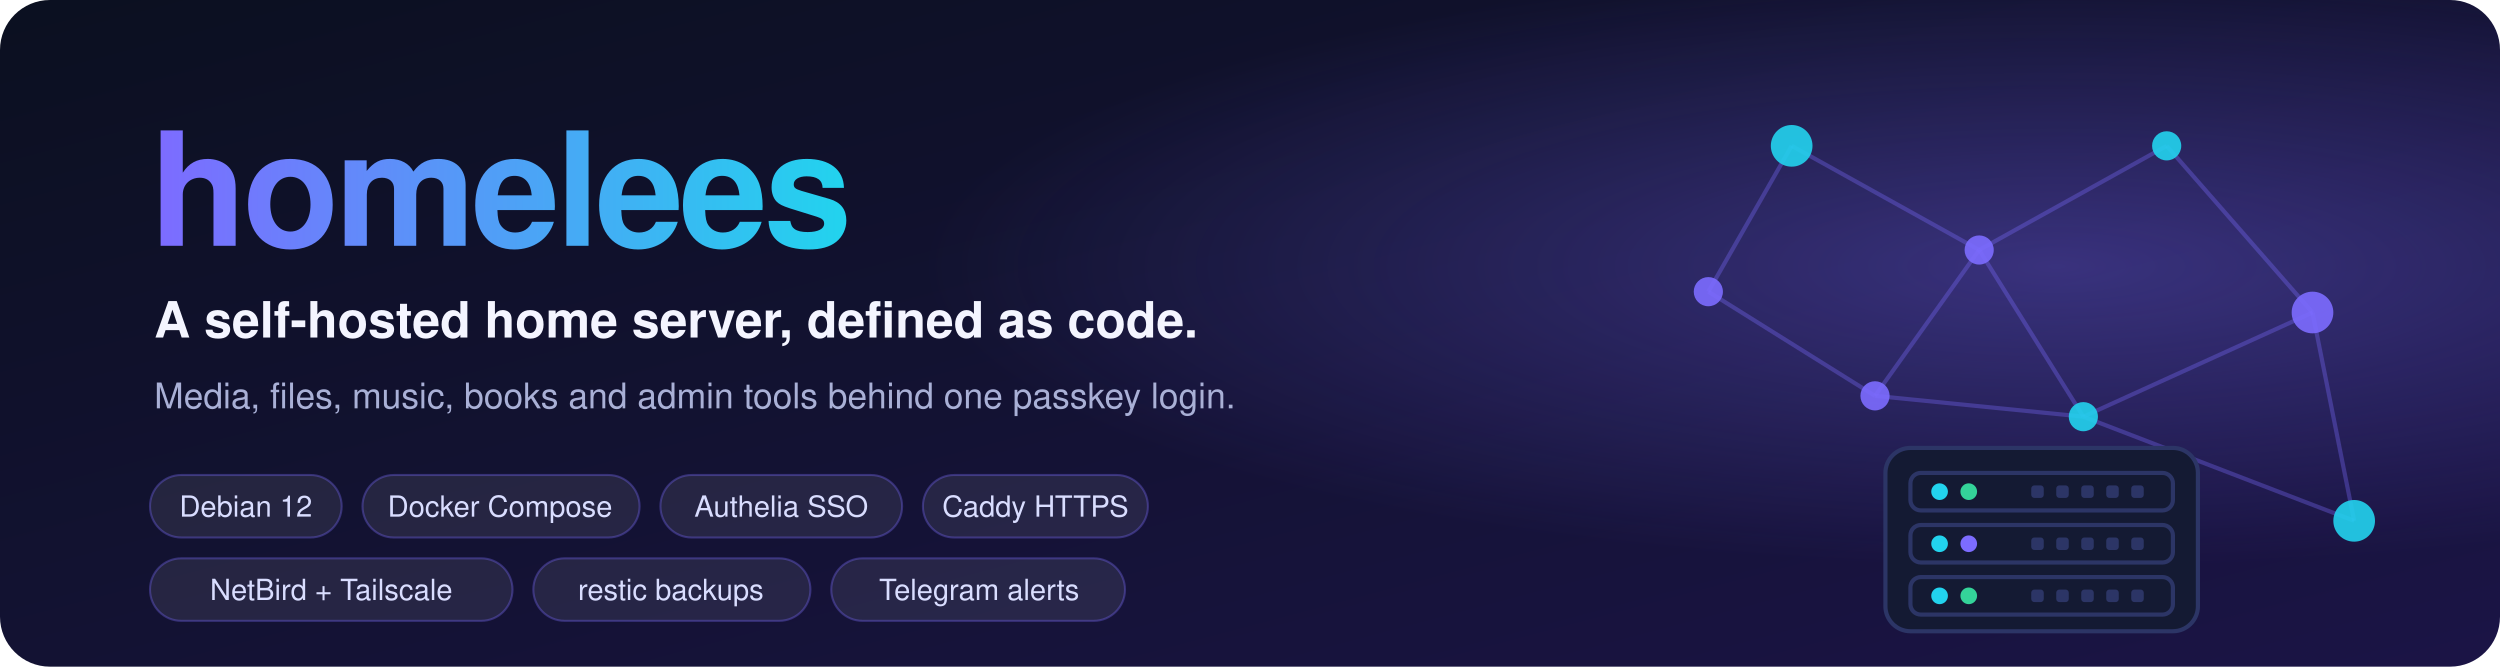
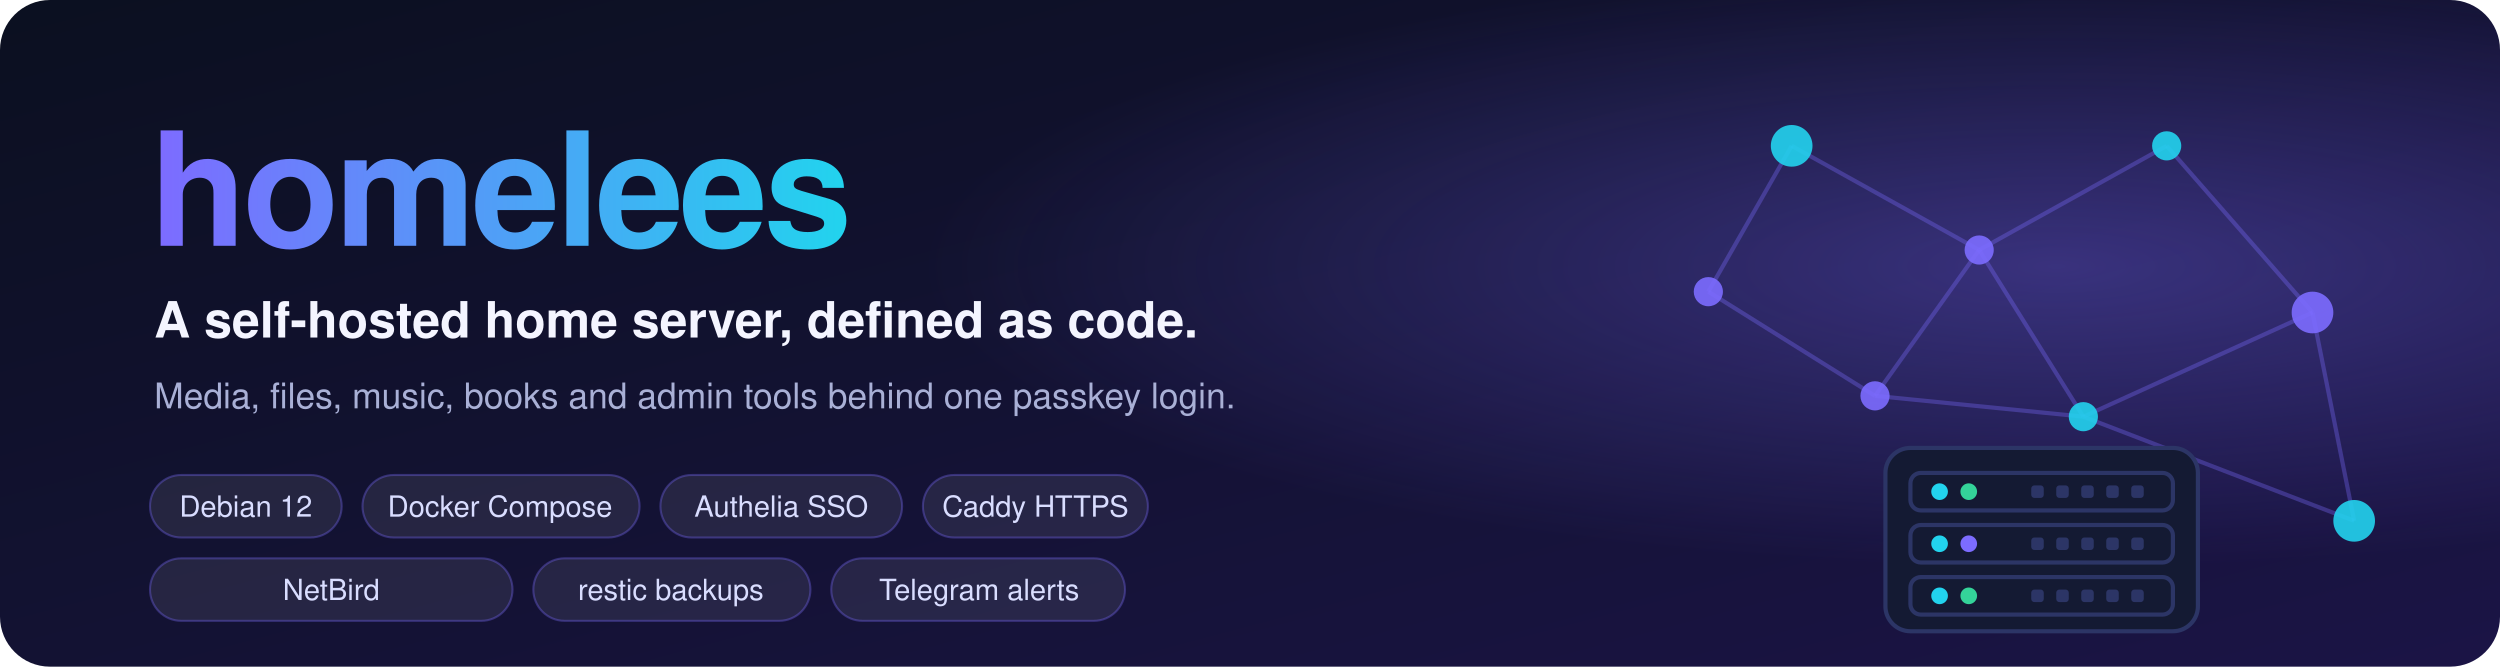
<svg xmlns="http://www.w3.org/2000/svg" width="1200" height="320" viewBox="0 0 1200 320" font-family="-apple-system,BlinkMacSystemFont,'Segoe UI',Helvetica,Arial,sans-serif">
  <defs>
    <linearGradient id="bg" x1="0" y1="0" x2="1" y2="1">
      <stop offset="0" stop-color="#0b1020" />
      <stop offset="1" stop-color="#1b1446" />
    </linearGradient>
    <linearGradient id="t" x1="0" y1="0" x2="1" y2="0">
      <stop offset="0" stop-color="#7c6cff" />
      <stop offset="1" stop-color="#22d3ee" />
    </linearGradient>
    <radialGradient id="glow" cx="0.82" cy="0.4" r="0.45">
      <stop offset="0" stop-color="#7c6cff" stop-opacity="0.35" />
      <stop offset="1" stop-color="#7c6cff" stop-opacity="0" />
    </radialGradient>
  </defs>
  <rect width="1200" height="320" rx="24" fill="url(#bg)" />
  <rect width="1200" height="320" rx="24" fill="url(#glow)" />
  <line x1="860" y1="70" x2="950" y2="120" stroke="#7c6cff55" stroke-width="2" />
  <line x1="950" y1="120" x2="1040" y2="70" stroke="#7c6cff55" stroke-width="2" />
  <line x1="1040" y1="70" x2="1110" y2="150" stroke="#7c6cff55" stroke-width="2" />
  <line x1="950" y1="120" x2="1000" y2="200" stroke="#7c6cff55" stroke-width="2" />
  <line x1="1000" y1="200" x2="1110" y2="150" stroke="#7c6cff55" stroke-width="2" />
  <line x1="1000" y1="200" x2="900" y2="190" stroke="#7c6cff55" stroke-width="2" />
  <line x1="900" y1="190" x2="820" y2="140" stroke="#7c6cff55" stroke-width="2" />
  <line x1="820" y1="140" x2="860" y2="70" stroke="#7c6cff55" stroke-width="2" />
  <line x1="1110" y1="150" x2="1130" y2="250" stroke="#7c6cff55" stroke-width="2" />
  <line x1="1000" y1="200" x2="1130" y2="250" stroke="#7c6cff55" stroke-width="2" />
  <line x1="900" y1="190" x2="950" y2="120" stroke="#7c6cff55" stroke-width="2" />
  <circle cx="860" cy="70" r="10" fill="#22d3ee" opacity="0.9" />
  <circle cx="950" cy="120" r="7" fill="#7c6cff" opacity="0.9" />
  <circle cx="1040" cy="70" r="7" fill="#22d3ee" opacity="0.9" />
  <circle cx="1110" cy="150" r="10" fill="#7c6cff" opacity="0.9" />
  <circle cx="1000" cy="200" r="7" fill="#22d3ee" opacity="0.9" />
  <circle cx="900" cy="190" r="7" fill="#7c6cff" opacity="0.9" />
  <circle cx="1130" cy="250" r="10" fill="#22d3ee" opacity="0.9" />
  <circle cx="820" cy="140" r="7" fill="#7c6cff" opacity="0.9" />
  <g transform="translate(905,215)">
    <rect width="150" height="88" rx="12" fill="#141a33" stroke="#2c3566" stroke-width="2" />
    <rect x="12" y="12" width="126" height="18" rx="5" fill="none" stroke="#2c3566" stroke-width="2" />
    <circle cx="26" cy="21" r="4" fill="#22d3ee" />
    <circle cx="40" cy="21" r="4" fill="#34d399" />
    <rect x="70" y="18" width="6" height="6" rx="1.5" fill="#2c3566" />
    <rect x="82" y="18" width="6" height="6" rx="1.5" fill="#2c3566" />
    <rect x="94" y="18" width="6" height="6" rx="1.5" fill="#2c3566" />
    <rect x="106" y="18" width="6" height="6" rx="1.5" fill="#2c3566" />
    <rect x="118" y="18" width="6" height="6" rx="1.5" fill="#2c3566" />
    <rect x="12" y="37" width="126" height="18" rx="5" fill="none" stroke="#2c3566" stroke-width="2" />
    <circle cx="26" cy="46" r="4" fill="#22d3ee" />
    <circle cx="40" cy="46" r="4" fill="#7c6cff" />
    <rect x="70" y="43" width="6" height="6" rx="1.5" fill="#2c3566" />
    <rect x="82" y="43" width="6" height="6" rx="1.5" fill="#2c3566" />
    <rect x="94" y="43" width="6" height="6" rx="1.5" fill="#2c3566" />
    <rect x="106" y="43" width="6" height="6" rx="1.5" fill="#2c3566" />
    <rect x="118" y="43" width="6" height="6" rx="1.5" fill="#2c3566" />
    <rect x="12" y="62" width="126" height="18" rx="5" fill="none" stroke="#2c3566" stroke-width="2" />
    <circle cx="26" cy="71" r="4" fill="#22d3ee" />
    <circle cx="40" cy="71" r="4" fill="#34d399" />
    <rect x="70" y="68" width="6" height="6" rx="1.5" fill="#2c3566" />
    <rect x="82" y="68" width="6" height="6" rx="1.5" fill="#2c3566" />
    <rect x="94" y="68" width="6" height="6" rx="1.5" fill="#2c3566" />
    <rect x="106" y="68" width="6" height="6" rx="1.5" fill="#2c3566" />
    <rect x="118" y="68" width="6" height="6" rx="1.5" fill="#2c3566" />
  </g>
  <text x="72" y="118" font-size="76" font-weight="800" letter-spacing="-2" fill="url(#t)">homelees</text>
  <text x="74" y="162" font-size="24" font-weight="600" fill="#f4f5ff">A self-hosted home server, defined as code.</text>
  <text x="74" y="196" font-size="17" fill="#a9b0d6">Media, files, music, books and admin tools behind one passkey login.</text>
  <rect x="72" y="228" width="92" height="30" rx="15" fill="#ffffff14" stroke="#7c6cff55" />
  <text x="118" y="248" text-anchor="middle" font-size="14" fill="#d9ddff">Debian 12</text>
  <rect x="174" y="228" width="133" height="30" rx="15" fill="#ffffff14" stroke="#7c6cff55" />
  <text x="240" y="248" text-anchor="middle" font-size="14" fill="#d9ddff">Docker Compose</text>
  <rect x="317" y="228" width="116" height="30" rx="15" fill="#ffffff14" stroke="#7c6cff55" />
  <text x="375" y="248" text-anchor="middle" font-size="14" fill="#d9ddff">Authelia SSO</text>
  <rect x="443" y="228" width="108" height="30" rx="15" fill="#ffffff14" stroke="#7c6cff55" />
  <text x="497" y="248" text-anchor="middle" font-size="14" fill="#d9ddff">Caddy HTTPS</text>
  <rect x="72" y="268" width="174" height="30" rx="15" fill="#ffffff14" stroke="#7c6cff55" />
-   <text x="159" y="288" text-anchor="middle" font-size="14" fill="#d9ddff">NetBird + Tailscale</text>
+   <text x="159" y="288" text-anchor="middle" font-size="14" fill="#d9ddff">NetBird</text>
  <rect x="256" y="268" width="133" height="30" rx="15" fill="#ffffff14" stroke="#7c6cff55" />
  <text x="322" y="288" text-anchor="middle" font-size="14" fill="#d9ddff">restic backups</text>
  <rect x="399" y="268" width="141" height="30" rx="15" fill="#ffffff14" stroke="#7c6cff55" />
  <text x="470" y="288" text-anchor="middle" font-size="14" fill="#d9ddff">Telegram alerts</text>
</svg>
